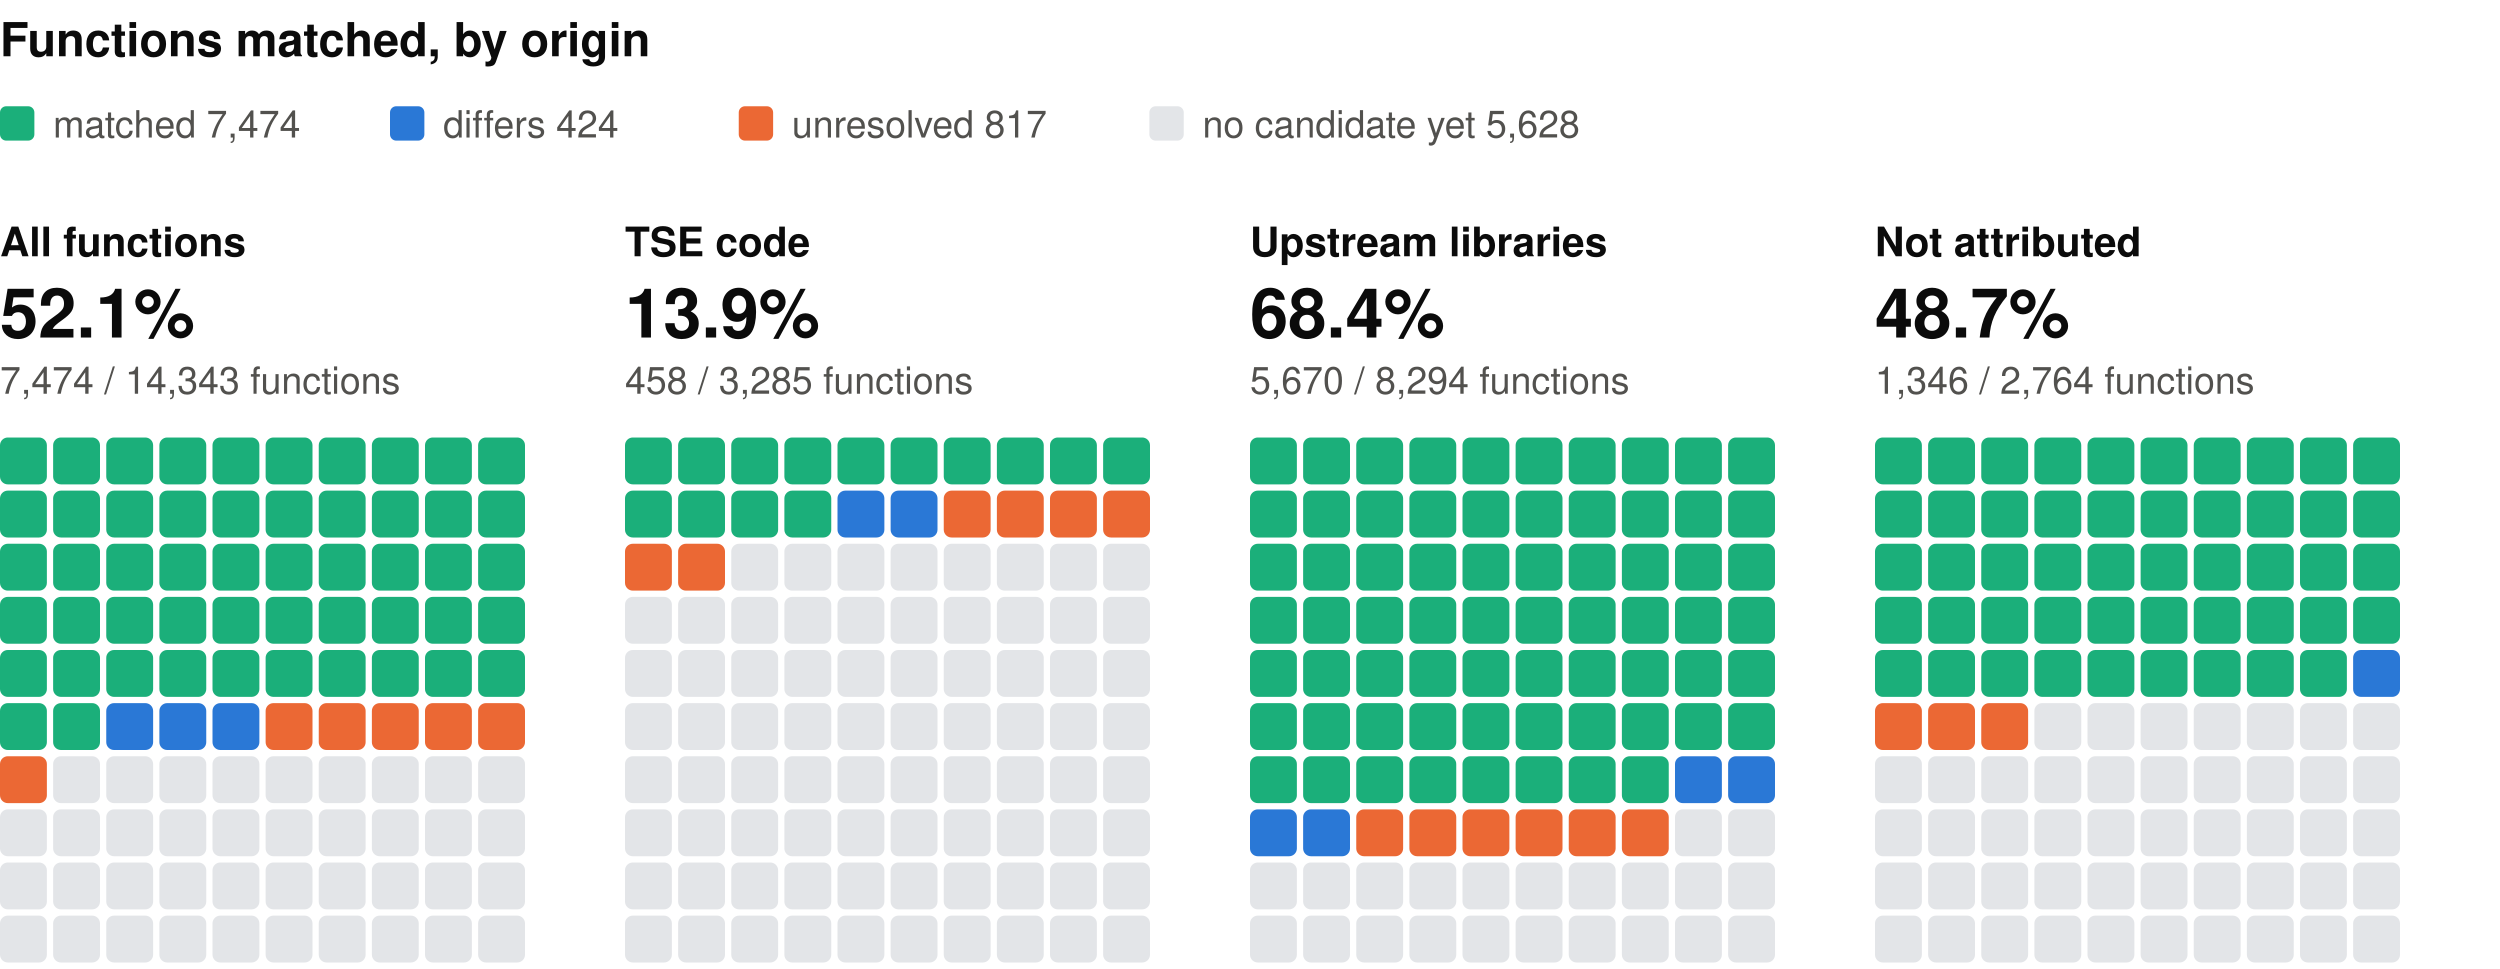
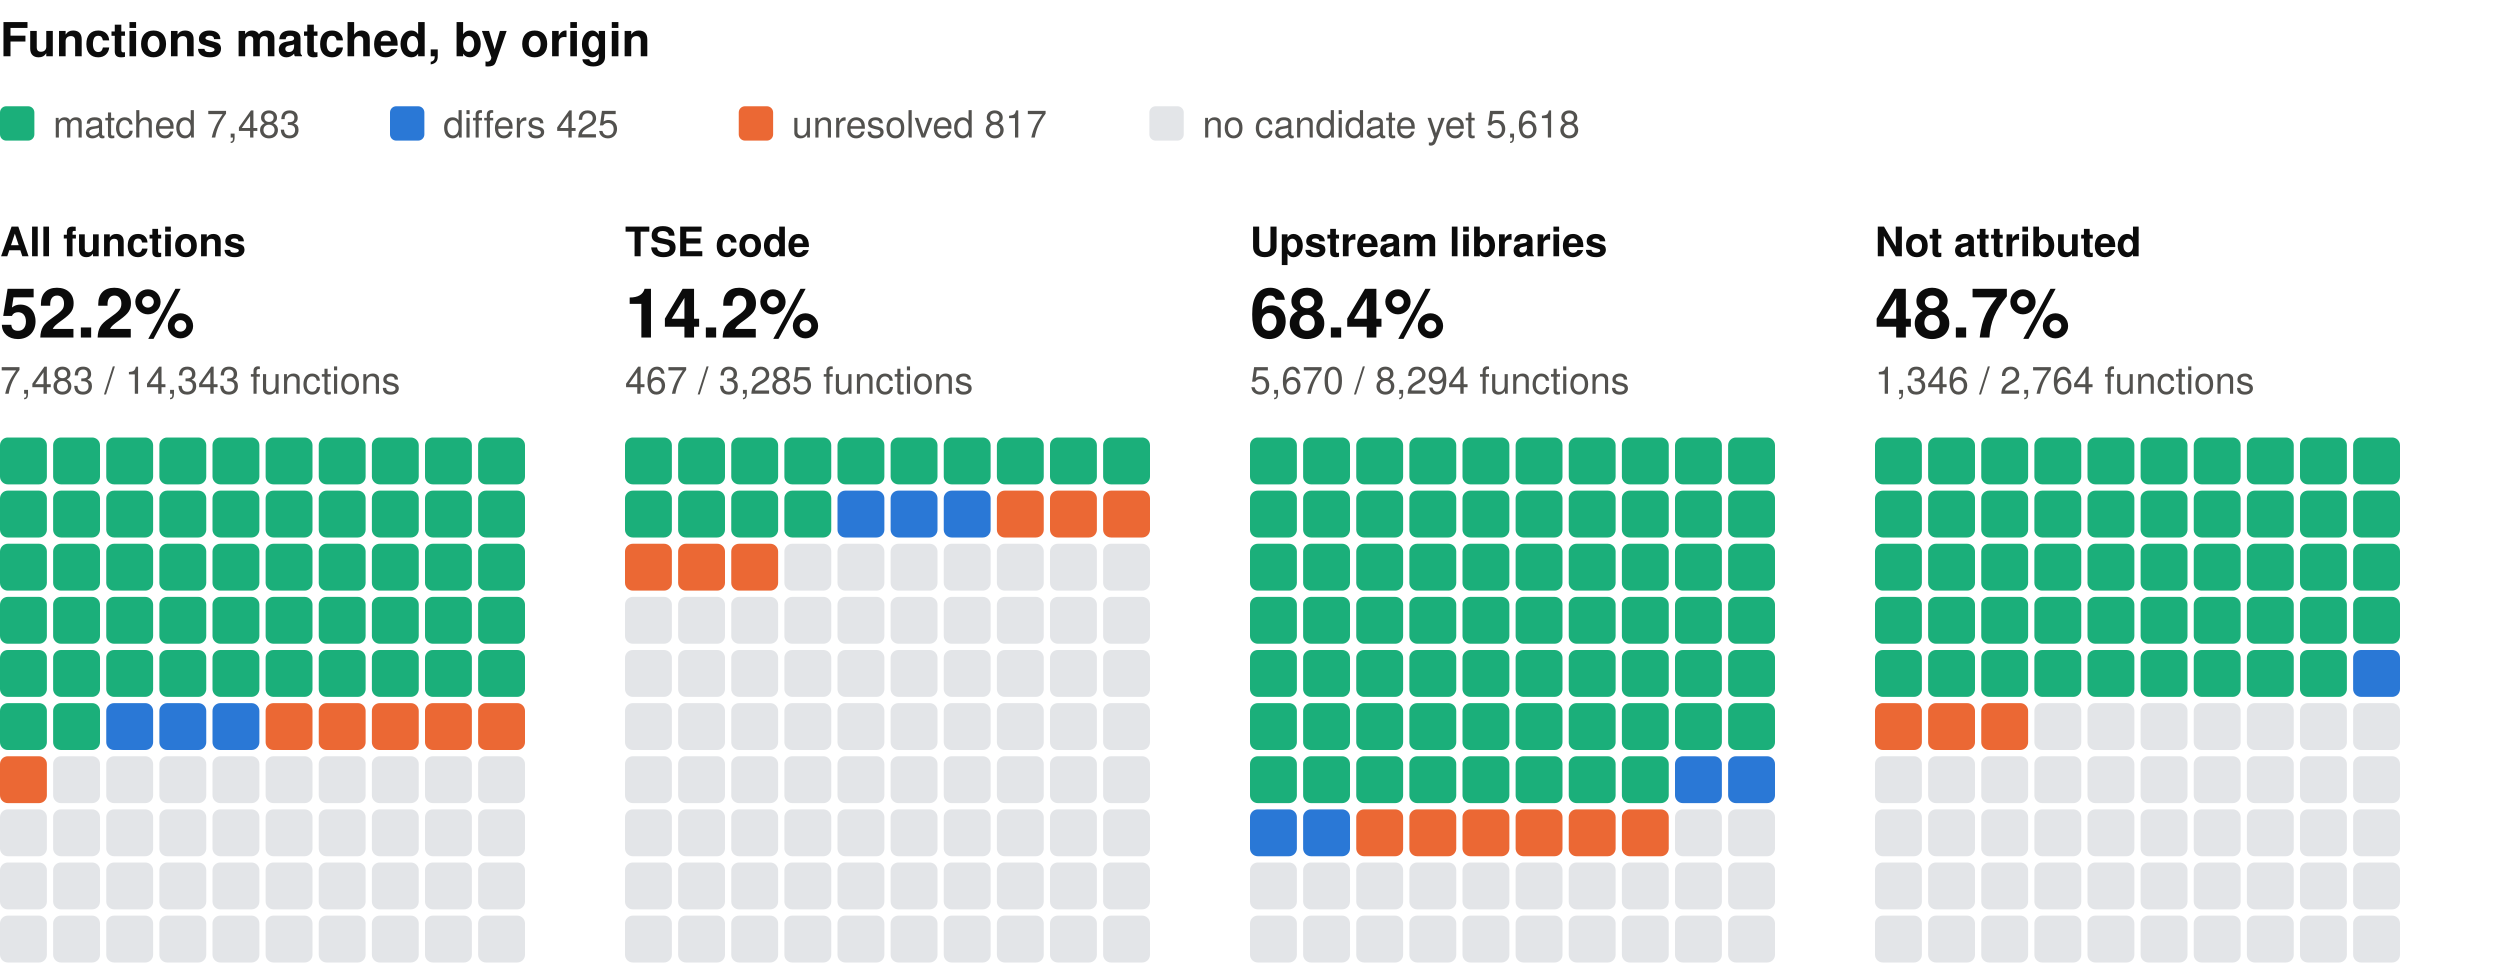
<svg xmlns="http://www.w3.org/2000/svg" width="800" height="310" viewBox="0 0 800 310" role="img" aria-label="Functions matched, by origin: one square per percent, coloured by verdict" font-family="system-ui, -apple-system, 'Segoe UI', Helvetica, Arial, sans-serif">
  <text x="0" y="18" font-size="15" fill="#0b0b0b" font-weight="600">Functions matched, by origin</text>
  <rect x="0" y="34" width="11" height="11" rx="2" fill="#1baf7a" />
-   <text x="17" y="44" font-size="12" fill="#52514e">matched 7,474</text>
+   <text x="17" y="44" font-size="12" fill="#52514e">matched 7,483</text>
  <rect x="124.8" y="34" width="11" height="11" rx="2" fill="#2a78d6" />
-   <text x="141.8" y="44" font-size="12" fill="#52514e">differs 424</text>
+   <text x="141.8" y="44" font-size="12" fill="#52514e">differs 425</text>
  <rect x="236.4" y="34" width="11" height="11" rx="2" fill="#eb6834" />
  <text x="253.4" y="44" font-size="12" fill="#52514e">unresolved 817</text>
  <rect x="367.8" y="34" width="11" height="11" rx="2" fill="#e3e5e8" />
-   <text x="384.8" y="44" font-size="12" fill="#52514e">no candidate yet 5,628</text>
+   <text x="384.8" y="44" font-size="12" fill="#52514e">no candidate yet 5,618</text>
  <text x="0" y="82" font-size="13" fill="#0b0b0b" font-weight="600">All functions</text>
-   <text x="0" y="108" font-size="22" fill="#0b0b0b" font-weight="600">52.1%</text>
-   <text x="0" y="126" font-size="12" fill="#52514e">7,474 / 14,343 functions</text>
+   <text x="0" y="108" font-size="22" fill="#0b0b0b" font-weight="600">52.2%</text>
+   <text x="0" y="126" font-size="12" fill="#52514e">7,483 / 14,343 functions</text>
  <rect x="0" y="140" width="15" height="15" rx="2.5" fill="#1baf7a" />
  <rect x="17" y="140" width="15" height="15" rx="2.5" fill="#1baf7a" />
  <rect x="34" y="140" width="15" height="15" rx="2.5" fill="#1baf7a" />
  <rect x="51" y="140" width="15" height="15" rx="2.5" fill="#1baf7a" />
  <rect x="68" y="140" width="15" height="15" rx="2.5" fill="#1baf7a" />
  <rect x="85" y="140" width="15" height="15" rx="2.5" fill="#1baf7a" />
  <rect x="102" y="140" width="15" height="15" rx="2.5" fill="#1baf7a" />
  <rect x="119" y="140" width="15" height="15" rx="2.5" fill="#1baf7a" />
  <rect x="136" y="140" width="15" height="15" rx="2.5" fill="#1baf7a" />
  <rect x="153" y="140" width="15" height="15" rx="2.5" fill="#1baf7a" />
  <rect x="0" y="157" width="15" height="15" rx="2.5" fill="#1baf7a" />
  <rect x="17" y="157" width="15" height="15" rx="2.5" fill="#1baf7a" />
  <rect x="34" y="157" width="15" height="15" rx="2.5" fill="#1baf7a" />
  <rect x="51" y="157" width="15" height="15" rx="2.5" fill="#1baf7a" />
  <rect x="68" y="157" width="15" height="15" rx="2.5" fill="#1baf7a" />
  <rect x="85" y="157" width="15" height="15" rx="2.5" fill="#1baf7a" />
  <rect x="102" y="157" width="15" height="15" rx="2.5" fill="#1baf7a" />
  <rect x="119" y="157" width="15" height="15" rx="2.5" fill="#1baf7a" />
  <rect x="136" y="157" width="15" height="15" rx="2.5" fill="#1baf7a" />
  <rect x="153" y="157" width="15" height="15" rx="2.5" fill="#1baf7a" />
  <rect x="0" y="174" width="15" height="15" rx="2.5" fill="#1baf7a" />
  <rect x="17" y="174" width="15" height="15" rx="2.5" fill="#1baf7a" />
  <rect x="34" y="174" width="15" height="15" rx="2.5" fill="#1baf7a" />
  <rect x="51" y="174" width="15" height="15" rx="2.5" fill="#1baf7a" />
  <rect x="68" y="174" width="15" height="15" rx="2.5" fill="#1baf7a" />
  <rect x="85" y="174" width="15" height="15" rx="2.5" fill="#1baf7a" />
  <rect x="102" y="174" width="15" height="15" rx="2.5" fill="#1baf7a" />
  <rect x="119" y="174" width="15" height="15" rx="2.5" fill="#1baf7a" />
  <rect x="136" y="174" width="15" height="15" rx="2.5" fill="#1baf7a" />
  <rect x="153" y="174" width="15" height="15" rx="2.5" fill="#1baf7a" />
  <rect x="0" y="191" width="15" height="15" rx="2.5" fill="#1baf7a" />
  <rect x="17" y="191" width="15" height="15" rx="2.5" fill="#1baf7a" />
  <rect x="34" y="191" width="15" height="15" rx="2.5" fill="#1baf7a" />
  <rect x="51" y="191" width="15" height="15" rx="2.5" fill="#1baf7a" />
  <rect x="68" y="191" width="15" height="15" rx="2.5" fill="#1baf7a" />
  <rect x="85" y="191" width="15" height="15" rx="2.5" fill="#1baf7a" />
  <rect x="102" y="191" width="15" height="15" rx="2.5" fill="#1baf7a" />
  <rect x="119" y="191" width="15" height="15" rx="2.5" fill="#1baf7a" />
  <rect x="136" y="191" width="15" height="15" rx="2.5" fill="#1baf7a" />
  <rect x="153" y="191" width="15" height="15" rx="2.5" fill="#1baf7a" />
  <rect x="0" y="208" width="15" height="15" rx="2.5" fill="#1baf7a" />
  <rect x="17" y="208" width="15" height="15" rx="2.5" fill="#1baf7a" />
  <rect x="34" y="208" width="15" height="15" rx="2.5" fill="#1baf7a" />
  <rect x="51" y="208" width="15" height="15" rx="2.5" fill="#1baf7a" />
  <rect x="68" y="208" width="15" height="15" rx="2.5" fill="#1baf7a" />
  <rect x="85" y="208" width="15" height="15" rx="2.5" fill="#1baf7a" />
  <rect x="102" y="208" width="15" height="15" rx="2.5" fill="#1baf7a" />
  <rect x="119" y="208" width="15" height="15" rx="2.5" fill="#1baf7a" />
  <rect x="136" y="208" width="15" height="15" rx="2.5" fill="#1baf7a" />
  <rect x="153" y="208" width="15" height="15" rx="2.5" fill="#1baf7a" />
  <rect x="0" y="225" width="15" height="15" rx="2.5" fill="#1baf7a" />
  <rect x="17" y="225" width="15" height="15" rx="2.5" fill="#1baf7a" />
  <rect x="34" y="225" width="15" height="15" rx="2.5" fill="#2a78d6" />
  <rect x="51" y="225" width="15" height="15" rx="2.5" fill="#2a78d6" />
  <rect x="68" y="225" width="15" height="15" rx="2.5" fill="#2a78d6" />
  <rect x="85" y="225" width="15" height="15" rx="2.5" fill="#eb6834" />
  <rect x="102" y="225" width="15" height="15" rx="2.5" fill="#eb6834" />
  <rect x="119" y="225" width="15" height="15" rx="2.5" fill="#eb6834" />
  <rect x="136" y="225" width="15" height="15" rx="2.5" fill="#eb6834" />
  <rect x="153" y="225" width="15" height="15" rx="2.5" fill="#eb6834" />
  <rect x="0" y="242" width="15" height="15" rx="2.5" fill="#eb6834" />
  <rect x="17" y="242" width="15" height="15" rx="2.5" fill="#e3e5e8" />
  <rect x="34" y="242" width="15" height="15" rx="2.5" fill="#e3e5e8" />
  <rect x="51" y="242" width="15" height="15" rx="2.5" fill="#e3e5e8" />
  <rect x="68" y="242" width="15" height="15" rx="2.5" fill="#e3e5e8" />
  <rect x="85" y="242" width="15" height="15" rx="2.5" fill="#e3e5e8" />
  <rect x="102" y="242" width="15" height="15" rx="2.5" fill="#e3e5e8" />
  <rect x="119" y="242" width="15" height="15" rx="2.5" fill="#e3e5e8" />
  <rect x="136" y="242" width="15" height="15" rx="2.5" fill="#e3e5e8" />
  <rect x="153" y="242" width="15" height="15" rx="2.5" fill="#e3e5e8" />
  <rect x="0" y="259" width="15" height="15" rx="2.5" fill="#e3e5e8" />
  <rect x="17" y="259" width="15" height="15" rx="2.5" fill="#e3e5e8" />
  <rect x="34" y="259" width="15" height="15" rx="2.5" fill="#e3e5e8" />
  <rect x="51" y="259" width="15" height="15" rx="2.5" fill="#e3e5e8" />
  <rect x="68" y="259" width="15" height="15" rx="2.5" fill="#e3e5e8" />
  <rect x="85" y="259" width="15" height="15" rx="2.5" fill="#e3e5e8" />
  <rect x="102" y="259" width="15" height="15" rx="2.5" fill="#e3e5e8" />
  <rect x="119" y="259" width="15" height="15" rx="2.5" fill="#e3e5e8" />
  <rect x="136" y="259" width="15" height="15" rx="2.5" fill="#e3e5e8" />
  <rect x="153" y="259" width="15" height="15" rx="2.5" fill="#e3e5e8" />
  <rect x="0" y="276" width="15" height="15" rx="2.5" fill="#e3e5e8" />
  <rect x="17" y="276" width="15" height="15" rx="2.5" fill="#e3e5e8" />
  <rect x="34" y="276" width="15" height="15" rx="2.5" fill="#e3e5e8" />
  <rect x="51" y="276" width="15" height="15" rx="2.5" fill="#e3e5e8" />
  <rect x="68" y="276" width="15" height="15" rx="2.5" fill="#e3e5e8" />
  <rect x="85" y="276" width="15" height="15" rx="2.5" fill="#e3e5e8" />
  <rect x="102" y="276" width="15" height="15" rx="2.5" fill="#e3e5e8" />
  <rect x="119" y="276" width="15" height="15" rx="2.5" fill="#e3e5e8" />
  <rect x="136" y="276" width="15" height="15" rx="2.5" fill="#e3e5e8" />
  <rect x="153" y="276" width="15" height="15" rx="2.5" fill="#e3e5e8" />
  <rect x="0" y="293" width="15" height="15" rx="2.5" fill="#e3e5e8" />
  <rect x="17" y="293" width="15" height="15" rx="2.5" fill="#e3e5e8" />
  <rect x="34" y="293" width="15" height="15" rx="2.5" fill="#e3e5e8" />
  <rect x="51" y="293" width="15" height="15" rx="2.5" fill="#e3e5e8" />
  <rect x="68" y="293" width="15" height="15" rx="2.5" fill="#e3e5e8" />
  <rect x="85" y="293" width="15" height="15" rx="2.5" fill="#e3e5e8" />
  <rect x="102" y="293" width="15" height="15" rx="2.5" fill="#e3e5e8" />
  <rect x="119" y="293" width="15" height="15" rx="2.5" fill="#e3e5e8" />
  <rect x="136" y="293" width="15" height="15" rx="2.5" fill="#e3e5e8" />
  <rect x="153" y="293" width="15" height="15" rx="2.5" fill="#e3e5e8" />
  <text x="200" y="82" font-size="13" fill="#0b0b0b" font-weight="600">TSE code</text>
-   <text x="200" y="108" font-size="22" fill="#0b0b0b" font-weight="600">13.9%</text>
-   <text x="200" y="126" font-size="12" fill="#52514e">458 / 3,285 functions</text>
+   <text x="200" y="108" font-size="22" fill="#0b0b0b" font-weight="600">14.2%</text>
+   <text x="200" y="126" font-size="12" fill="#52514e">467 / 3,285 functions</text>
  <rect x="200" y="140" width="15" height="15" rx="2.5" fill="#1baf7a" />
  <rect x="217" y="140" width="15" height="15" rx="2.5" fill="#1baf7a" />
  <rect x="234" y="140" width="15" height="15" rx="2.5" fill="#1baf7a" />
  <rect x="251" y="140" width="15" height="15" rx="2.5" fill="#1baf7a" />
  <rect x="268" y="140" width="15" height="15" rx="2.5" fill="#1baf7a" />
  <rect x="285" y="140" width="15" height="15" rx="2.5" fill="#1baf7a" />
  <rect x="302" y="140" width="15" height="15" rx="2.5" fill="#1baf7a" />
  <rect x="319" y="140" width="15" height="15" rx="2.5" fill="#1baf7a" />
  <rect x="336" y="140" width="15" height="15" rx="2.5" fill="#1baf7a" />
  <rect x="353" y="140" width="15" height="15" rx="2.5" fill="#1baf7a" />
  <rect x="200" y="157" width="15" height="15" rx="2.5" fill="#1baf7a" />
  <rect x="217" y="157" width="15" height="15" rx="2.5" fill="#1baf7a" />
  <rect x="234" y="157" width="15" height="15" rx="2.5" fill="#1baf7a" />
  <rect x="251" y="157" width="15" height="15" rx="2.5" fill="#1baf7a" />
  <rect x="268" y="157" width="15" height="15" rx="2.5" fill="#2a78d6" />
  <rect x="285" y="157" width="15" height="15" rx="2.5" fill="#2a78d6" />
-   <rect x="302" y="157" width="15" height="15" rx="2.5" fill="#eb6834" />
+   <rect x="302" y="157" width="15" height="15" rx="2.5" fill="#2a78d6" />
  <rect x="319" y="157" width="15" height="15" rx="2.5" fill="#eb6834" />
  <rect x="336" y="157" width="15" height="15" rx="2.5" fill="#eb6834" />
  <rect x="353" y="157" width="15" height="15" rx="2.5" fill="#eb6834" />
  <rect x="200" y="174" width="15" height="15" rx="2.5" fill="#eb6834" />
  <rect x="217" y="174" width="15" height="15" rx="2.5" fill="#eb6834" />
-   <rect x="234" y="174" width="15" height="15" rx="2.5" fill="#e3e5e8" />
+   <rect x="234" y="174" width="15" height="15" rx="2.5" fill="#eb6834" />
  <rect x="251" y="174" width="15" height="15" rx="2.5" fill="#e3e5e8" />
  <rect x="268" y="174" width="15" height="15" rx="2.5" fill="#e3e5e8" />
  <rect x="285" y="174" width="15" height="15" rx="2.5" fill="#e3e5e8" />
  <rect x="302" y="174" width="15" height="15" rx="2.5" fill="#e3e5e8" />
  <rect x="319" y="174" width="15" height="15" rx="2.5" fill="#e3e5e8" />
  <rect x="336" y="174" width="15" height="15" rx="2.5" fill="#e3e5e8" />
  <rect x="353" y="174" width="15" height="15" rx="2.5" fill="#e3e5e8" />
  <rect x="200" y="191" width="15" height="15" rx="2.5" fill="#e3e5e8" />
  <rect x="217" y="191" width="15" height="15" rx="2.5" fill="#e3e5e8" />
  <rect x="234" y="191" width="15" height="15" rx="2.5" fill="#e3e5e8" />
  <rect x="251" y="191" width="15" height="15" rx="2.5" fill="#e3e5e8" />
  <rect x="268" y="191" width="15" height="15" rx="2.5" fill="#e3e5e8" />
  <rect x="285" y="191" width="15" height="15" rx="2.5" fill="#e3e5e8" />
  <rect x="302" y="191" width="15" height="15" rx="2.5" fill="#e3e5e8" />
  <rect x="319" y="191" width="15" height="15" rx="2.5" fill="#e3e5e8" />
  <rect x="336" y="191" width="15" height="15" rx="2.5" fill="#e3e5e8" />
  <rect x="353" y="191" width="15" height="15" rx="2.5" fill="#e3e5e8" />
  <rect x="200" y="208" width="15" height="15" rx="2.5" fill="#e3e5e8" />
  <rect x="217" y="208" width="15" height="15" rx="2.5" fill="#e3e5e8" />
  <rect x="234" y="208" width="15" height="15" rx="2.5" fill="#e3e5e8" />
  <rect x="251" y="208" width="15" height="15" rx="2.5" fill="#e3e5e8" />
  <rect x="268" y="208" width="15" height="15" rx="2.5" fill="#e3e5e8" />
  <rect x="285" y="208" width="15" height="15" rx="2.5" fill="#e3e5e8" />
  <rect x="302" y="208" width="15" height="15" rx="2.5" fill="#e3e5e8" />
  <rect x="319" y="208" width="15" height="15" rx="2.5" fill="#e3e5e8" />
  <rect x="336" y="208" width="15" height="15" rx="2.5" fill="#e3e5e8" />
  <rect x="353" y="208" width="15" height="15" rx="2.5" fill="#e3e5e8" />
  <rect x="200" y="225" width="15" height="15" rx="2.5" fill="#e3e5e8" />
  <rect x="217" y="225" width="15" height="15" rx="2.5" fill="#e3e5e8" />
  <rect x="234" y="225" width="15" height="15" rx="2.5" fill="#e3e5e8" />
  <rect x="251" y="225" width="15" height="15" rx="2.5" fill="#e3e5e8" />
  <rect x="268" y="225" width="15" height="15" rx="2.5" fill="#e3e5e8" />
  <rect x="285" y="225" width="15" height="15" rx="2.5" fill="#e3e5e8" />
  <rect x="302" y="225" width="15" height="15" rx="2.5" fill="#e3e5e8" />
  <rect x="319" y="225" width="15" height="15" rx="2.5" fill="#e3e5e8" />
  <rect x="336" y="225" width="15" height="15" rx="2.5" fill="#e3e5e8" />
  <rect x="353" y="225" width="15" height="15" rx="2.5" fill="#e3e5e8" />
  <rect x="200" y="242" width="15" height="15" rx="2.5" fill="#e3e5e8" />
  <rect x="217" y="242" width="15" height="15" rx="2.5" fill="#e3e5e8" />
  <rect x="234" y="242" width="15" height="15" rx="2.5" fill="#e3e5e8" />
  <rect x="251" y="242" width="15" height="15" rx="2.5" fill="#e3e5e8" />
  <rect x="268" y="242" width="15" height="15" rx="2.5" fill="#e3e5e8" />
  <rect x="285" y="242" width="15" height="15" rx="2.5" fill="#e3e5e8" />
  <rect x="302" y="242" width="15" height="15" rx="2.5" fill="#e3e5e8" />
  <rect x="319" y="242" width="15" height="15" rx="2.5" fill="#e3e5e8" />
  <rect x="336" y="242" width="15" height="15" rx="2.5" fill="#e3e5e8" />
  <rect x="353" y="242" width="15" height="15" rx="2.5" fill="#e3e5e8" />
  <rect x="200" y="259" width="15" height="15" rx="2.5" fill="#e3e5e8" />
  <rect x="217" y="259" width="15" height="15" rx="2.5" fill="#e3e5e8" />
  <rect x="234" y="259" width="15" height="15" rx="2.5" fill="#e3e5e8" />
  <rect x="251" y="259" width="15" height="15" rx="2.5" fill="#e3e5e8" />
  <rect x="268" y="259" width="15" height="15" rx="2.5" fill="#e3e5e8" />
  <rect x="285" y="259" width="15" height="15" rx="2.5" fill="#e3e5e8" />
  <rect x="302" y="259" width="15" height="15" rx="2.5" fill="#e3e5e8" />
  <rect x="319" y="259" width="15" height="15" rx="2.5" fill="#e3e5e8" />
  <rect x="336" y="259" width="15" height="15" rx="2.5" fill="#e3e5e8" />
  <rect x="353" y="259" width="15" height="15" rx="2.5" fill="#e3e5e8" />
  <rect x="200" y="276" width="15" height="15" rx="2.5" fill="#e3e5e8" />
  <rect x="217" y="276" width="15" height="15" rx="2.5" fill="#e3e5e8" />
  <rect x="234" y="276" width="15" height="15" rx="2.5" fill="#e3e5e8" />
  <rect x="251" y="276" width="15" height="15" rx="2.5" fill="#e3e5e8" />
  <rect x="268" y="276" width="15" height="15" rx="2.5" fill="#e3e5e8" />
  <rect x="285" y="276" width="15" height="15" rx="2.5" fill="#e3e5e8" />
  <rect x="302" y="276" width="15" height="15" rx="2.5" fill="#e3e5e8" />
  <rect x="319" y="276" width="15" height="15" rx="2.5" fill="#e3e5e8" />
  <rect x="336" y="276" width="15" height="15" rx="2.5" fill="#e3e5e8" />
  <rect x="353" y="276" width="15" height="15" rx="2.5" fill="#e3e5e8" />
  <rect x="200" y="293" width="15" height="15" rx="2.5" fill="#e3e5e8" />
  <rect x="217" y="293" width="15" height="15" rx="2.5" fill="#e3e5e8" />
  <rect x="234" y="293" width="15" height="15" rx="2.5" fill="#e3e5e8" />
  <rect x="251" y="293" width="15" height="15" rx="2.5" fill="#e3e5e8" />
  <rect x="268" y="293" width="15" height="15" rx="2.5" fill="#e3e5e8" />
  <rect x="285" y="293" width="15" height="15" rx="2.5" fill="#e3e5e8" />
  <rect x="302" y="293" width="15" height="15" rx="2.5" fill="#e3e5e8" />
  <rect x="319" y="293" width="15" height="15" rx="2.5" fill="#e3e5e8" />
  <rect x="336" y="293" width="15" height="15" rx="2.5" fill="#e3e5e8" />
  <rect x="353" y="293" width="15" height="15" rx="2.5" fill="#e3e5e8" />
  <text x="400" y="82" font-size="13" fill="#0b0b0b" font-weight="600">Upstream libraries</text>
  <text x="400" y="108" font-size="22" fill="#0b0b0b" font-weight="600">68.4%</text>
  <text x="400" y="126" font-size="12" fill="#52514e">5,670 / 8,294 functions</text>
  <rect x="400" y="140" width="15" height="15" rx="2.5" fill="#1baf7a" />
  <rect x="417" y="140" width="15" height="15" rx="2.5" fill="#1baf7a" />
  <rect x="434" y="140" width="15" height="15" rx="2.5" fill="#1baf7a" />
  <rect x="451" y="140" width="15" height="15" rx="2.5" fill="#1baf7a" />
  <rect x="468" y="140" width="15" height="15" rx="2.5" fill="#1baf7a" />
  <rect x="485" y="140" width="15" height="15" rx="2.5" fill="#1baf7a" />
  <rect x="502" y="140" width="15" height="15" rx="2.5" fill="#1baf7a" />
  <rect x="519" y="140" width="15" height="15" rx="2.5" fill="#1baf7a" />
  <rect x="536" y="140" width="15" height="15" rx="2.5" fill="#1baf7a" />
  <rect x="553" y="140" width="15" height="15" rx="2.5" fill="#1baf7a" />
  <rect x="400" y="157" width="15" height="15" rx="2.5" fill="#1baf7a" />
  <rect x="417" y="157" width="15" height="15" rx="2.5" fill="#1baf7a" />
  <rect x="434" y="157" width="15" height="15" rx="2.5" fill="#1baf7a" />
  <rect x="451" y="157" width="15" height="15" rx="2.5" fill="#1baf7a" />
  <rect x="468" y="157" width="15" height="15" rx="2.5" fill="#1baf7a" />
  <rect x="485" y="157" width="15" height="15" rx="2.5" fill="#1baf7a" />
  <rect x="502" y="157" width="15" height="15" rx="2.5" fill="#1baf7a" />
  <rect x="519" y="157" width="15" height="15" rx="2.5" fill="#1baf7a" />
  <rect x="536" y="157" width="15" height="15" rx="2.5" fill="#1baf7a" />
  <rect x="553" y="157" width="15" height="15" rx="2.5" fill="#1baf7a" />
  <rect x="400" y="174" width="15" height="15" rx="2.5" fill="#1baf7a" />
  <rect x="417" y="174" width="15" height="15" rx="2.5" fill="#1baf7a" />
  <rect x="434" y="174" width="15" height="15" rx="2.5" fill="#1baf7a" />
  <rect x="451" y="174" width="15" height="15" rx="2.5" fill="#1baf7a" />
  <rect x="468" y="174" width="15" height="15" rx="2.5" fill="#1baf7a" />
  <rect x="485" y="174" width="15" height="15" rx="2.5" fill="#1baf7a" />
  <rect x="502" y="174" width="15" height="15" rx="2.5" fill="#1baf7a" />
  <rect x="519" y="174" width="15" height="15" rx="2.5" fill="#1baf7a" />
  <rect x="536" y="174" width="15" height="15" rx="2.5" fill="#1baf7a" />
  <rect x="553" y="174" width="15" height="15" rx="2.5" fill="#1baf7a" />
  <rect x="400" y="191" width="15" height="15" rx="2.5" fill="#1baf7a" />
  <rect x="417" y="191" width="15" height="15" rx="2.5" fill="#1baf7a" />
  <rect x="434" y="191" width="15" height="15" rx="2.5" fill="#1baf7a" />
  <rect x="451" y="191" width="15" height="15" rx="2.5" fill="#1baf7a" />
  <rect x="468" y="191" width="15" height="15" rx="2.5" fill="#1baf7a" />
  <rect x="485" y="191" width="15" height="15" rx="2.5" fill="#1baf7a" />
  <rect x="502" y="191" width="15" height="15" rx="2.5" fill="#1baf7a" />
  <rect x="519" y="191" width="15" height="15" rx="2.5" fill="#1baf7a" />
  <rect x="536" y="191" width="15" height="15" rx="2.5" fill="#1baf7a" />
  <rect x="553" y="191" width="15" height="15" rx="2.5" fill="#1baf7a" />
  <rect x="400" y="208" width="15" height="15" rx="2.5" fill="#1baf7a" />
  <rect x="417" y="208" width="15" height="15" rx="2.5" fill="#1baf7a" />
  <rect x="434" y="208" width="15" height="15" rx="2.5" fill="#1baf7a" />
  <rect x="451" y="208" width="15" height="15" rx="2.5" fill="#1baf7a" />
  <rect x="468" y="208" width="15" height="15" rx="2.5" fill="#1baf7a" />
  <rect x="485" y="208" width="15" height="15" rx="2.5" fill="#1baf7a" />
  <rect x="502" y="208" width="15" height="15" rx="2.5" fill="#1baf7a" />
  <rect x="519" y="208" width="15" height="15" rx="2.5" fill="#1baf7a" />
  <rect x="536" y="208" width="15" height="15" rx="2.5" fill="#1baf7a" />
  <rect x="553" y="208" width="15" height="15" rx="2.5" fill="#1baf7a" />
  <rect x="400" y="225" width="15" height="15" rx="2.5" fill="#1baf7a" />
  <rect x="417" y="225" width="15" height="15" rx="2.5" fill="#1baf7a" />
  <rect x="434" y="225" width="15" height="15" rx="2.5" fill="#1baf7a" />
  <rect x="451" y="225" width="15" height="15" rx="2.5" fill="#1baf7a" />
  <rect x="468" y="225" width="15" height="15" rx="2.5" fill="#1baf7a" />
  <rect x="485" y="225" width="15" height="15" rx="2.5" fill="#1baf7a" />
  <rect x="502" y="225" width="15" height="15" rx="2.5" fill="#1baf7a" />
  <rect x="519" y="225" width="15" height="15" rx="2.5" fill="#1baf7a" />
  <rect x="536" y="225" width="15" height="15" rx="2.5" fill="#1baf7a" />
  <rect x="553" y="225" width="15" height="15" rx="2.5" fill="#1baf7a" />
  <rect x="400" y="242" width="15" height="15" rx="2.5" fill="#1baf7a" />
  <rect x="417" y="242" width="15" height="15" rx="2.5" fill="#1baf7a" />
  <rect x="434" y="242" width="15" height="15" rx="2.5" fill="#1baf7a" />
  <rect x="451" y="242" width="15" height="15" rx="2.5" fill="#1baf7a" />
  <rect x="468" y="242" width="15" height="15" rx="2.5" fill="#1baf7a" />
  <rect x="485" y="242" width="15" height="15" rx="2.5" fill="#1baf7a" />
  <rect x="502" y="242" width="15" height="15" rx="2.5" fill="#1baf7a" />
  <rect x="519" y="242" width="15" height="15" rx="2.5" fill="#1baf7a" />
  <rect x="536" y="242" width="15" height="15" rx="2.5" fill="#2a78d6" />
  <rect x="553" y="242" width="15" height="15" rx="2.5" fill="#2a78d6" />
  <rect x="400" y="259" width="15" height="15" rx="2.5" fill="#2a78d6" />
  <rect x="417" y="259" width="15" height="15" rx="2.5" fill="#2a78d6" />
  <rect x="434" y="259" width="15" height="15" rx="2.5" fill="#eb6834" />
  <rect x="451" y="259" width="15" height="15" rx="2.5" fill="#eb6834" />
  <rect x="468" y="259" width="15" height="15" rx="2.5" fill="#eb6834" />
  <rect x="485" y="259" width="15" height="15" rx="2.5" fill="#eb6834" />
  <rect x="502" y="259" width="15" height="15" rx="2.5" fill="#eb6834" />
  <rect x="519" y="259" width="15" height="15" rx="2.5" fill="#eb6834" />
  <rect x="536" y="259" width="15" height="15" rx="2.5" fill="#e3e5e8" />
  <rect x="553" y="259" width="15" height="15" rx="2.5" fill="#e3e5e8" />
  <rect x="400" y="276" width="15" height="15" rx="2.5" fill="#e3e5e8" />
  <rect x="417" y="276" width="15" height="15" rx="2.5" fill="#e3e5e8" />
  <rect x="434" y="276" width="15" height="15" rx="2.5" fill="#e3e5e8" />
  <rect x="451" y="276" width="15" height="15" rx="2.5" fill="#e3e5e8" />
  <rect x="468" y="276" width="15" height="15" rx="2.5" fill="#e3e5e8" />
  <rect x="485" y="276" width="15" height="15" rx="2.5" fill="#e3e5e8" />
  <rect x="502" y="276" width="15" height="15" rx="2.5" fill="#e3e5e8" />
  <rect x="519" y="276" width="15" height="15" rx="2.5" fill="#e3e5e8" />
  <rect x="536" y="276" width="15" height="15" rx="2.5" fill="#e3e5e8" />
  <rect x="553" y="276" width="15" height="15" rx="2.5" fill="#e3e5e8" />
  <rect x="400" y="293" width="15" height="15" rx="2.5" fill="#e3e5e8" />
  <rect x="417" y="293" width="15" height="15" rx="2.5" fill="#e3e5e8" />
  <rect x="434" y="293" width="15" height="15" rx="2.5" fill="#e3e5e8" />
  <rect x="451" y="293" width="15" height="15" rx="2.5" fill="#e3e5e8" />
  <rect x="468" y="293" width="15" height="15" rx="2.5" fill="#e3e5e8" />
  <rect x="485" y="293" width="15" height="15" rx="2.5" fill="#e3e5e8" />
  <rect x="502" y="293" width="15" height="15" rx="2.5" fill="#e3e5e8" />
  <rect x="519" y="293" width="15" height="15" rx="2.5" fill="#e3e5e8" />
  <rect x="536" y="293" width="15" height="15" rx="2.5" fill="#e3e5e8" />
  <rect x="553" y="293" width="15" height="15" rx="2.5" fill="#e3e5e8" />
  <text x="600" y="82" font-size="13" fill="#0b0b0b" font-weight="600">Not attributed</text>
  <text x="600" y="108" font-size="22" fill="#0b0b0b" font-weight="600">48.7%</text>
  <text x="600" y="126" font-size="12" fill="#52514e">1,346 / 2,764 functions</text>
  <rect x="600" y="140" width="15" height="15" rx="2.5" fill="#1baf7a" />
  <rect x="617" y="140" width="15" height="15" rx="2.5" fill="#1baf7a" />
  <rect x="634" y="140" width="15" height="15" rx="2.5" fill="#1baf7a" />
  <rect x="651" y="140" width="15" height="15" rx="2.5" fill="#1baf7a" />
  <rect x="668" y="140" width="15" height="15" rx="2.5" fill="#1baf7a" />
  <rect x="685" y="140" width="15" height="15" rx="2.5" fill="#1baf7a" />
  <rect x="702" y="140" width="15" height="15" rx="2.5" fill="#1baf7a" />
  <rect x="719" y="140" width="15" height="15" rx="2.5" fill="#1baf7a" />
  <rect x="736" y="140" width="15" height="15" rx="2.5" fill="#1baf7a" />
  <rect x="753" y="140" width="15" height="15" rx="2.5" fill="#1baf7a" />
  <rect x="600" y="157" width="15" height="15" rx="2.5" fill="#1baf7a" />
  <rect x="617" y="157" width="15" height="15" rx="2.5" fill="#1baf7a" />
  <rect x="634" y="157" width="15" height="15" rx="2.5" fill="#1baf7a" />
  <rect x="651" y="157" width="15" height="15" rx="2.5" fill="#1baf7a" />
  <rect x="668" y="157" width="15" height="15" rx="2.5" fill="#1baf7a" />
  <rect x="685" y="157" width="15" height="15" rx="2.5" fill="#1baf7a" />
  <rect x="702" y="157" width="15" height="15" rx="2.5" fill="#1baf7a" />
  <rect x="719" y="157" width="15" height="15" rx="2.5" fill="#1baf7a" />
  <rect x="736" y="157" width="15" height="15" rx="2.5" fill="#1baf7a" />
  <rect x="753" y="157" width="15" height="15" rx="2.5" fill="#1baf7a" />
  <rect x="600" y="174" width="15" height="15" rx="2.5" fill="#1baf7a" />
  <rect x="617" y="174" width="15" height="15" rx="2.5" fill="#1baf7a" />
  <rect x="634" y="174" width="15" height="15" rx="2.5" fill="#1baf7a" />
  <rect x="651" y="174" width="15" height="15" rx="2.5" fill="#1baf7a" />
  <rect x="668" y="174" width="15" height="15" rx="2.5" fill="#1baf7a" />
  <rect x="685" y="174" width="15" height="15" rx="2.5" fill="#1baf7a" />
  <rect x="702" y="174" width="15" height="15" rx="2.5" fill="#1baf7a" />
  <rect x="719" y="174" width="15" height="15" rx="2.5" fill="#1baf7a" />
  <rect x="736" y="174" width="15" height="15" rx="2.5" fill="#1baf7a" />
  <rect x="753" y="174" width="15" height="15" rx="2.5" fill="#1baf7a" />
  <rect x="600" y="191" width="15" height="15" rx="2.5" fill="#1baf7a" />
  <rect x="617" y="191" width="15" height="15" rx="2.5" fill="#1baf7a" />
  <rect x="634" y="191" width="15" height="15" rx="2.5" fill="#1baf7a" />
  <rect x="651" y="191" width="15" height="15" rx="2.5" fill="#1baf7a" />
  <rect x="668" y="191" width="15" height="15" rx="2.5" fill="#1baf7a" />
  <rect x="685" y="191" width="15" height="15" rx="2.5" fill="#1baf7a" />
  <rect x="702" y="191" width="15" height="15" rx="2.5" fill="#1baf7a" />
  <rect x="719" y="191" width="15" height="15" rx="2.5" fill="#1baf7a" />
  <rect x="736" y="191" width="15" height="15" rx="2.5" fill="#1baf7a" />
  <rect x="753" y="191" width="15" height="15" rx="2.5" fill="#1baf7a" />
  <rect x="600" y="208" width="15" height="15" rx="2.5" fill="#1baf7a" />
  <rect x="617" y="208" width="15" height="15" rx="2.5" fill="#1baf7a" />
  <rect x="634" y="208" width="15" height="15" rx="2.5" fill="#1baf7a" />
  <rect x="651" y="208" width="15" height="15" rx="2.5" fill="#1baf7a" />
  <rect x="668" y="208" width="15" height="15" rx="2.5" fill="#1baf7a" />
  <rect x="685" y="208" width="15" height="15" rx="2.5" fill="#1baf7a" />
  <rect x="702" y="208" width="15" height="15" rx="2.5" fill="#1baf7a" />
  <rect x="719" y="208" width="15" height="15" rx="2.5" fill="#1baf7a" />
  <rect x="736" y="208" width="15" height="15" rx="2.5" fill="#1baf7a" />
  <rect x="753" y="208" width="15" height="15" rx="2.5" fill="#2a78d6" />
  <rect x="600" y="225" width="15" height="15" rx="2.5" fill="#eb6834" />
  <rect x="617" y="225" width="15" height="15" rx="2.5" fill="#eb6834" />
  <rect x="634" y="225" width="15" height="15" rx="2.5" fill="#eb6834" />
  <rect x="651" y="225" width="15" height="15" rx="2.5" fill="#e3e5e8" />
  <rect x="668" y="225" width="15" height="15" rx="2.5" fill="#e3e5e8" />
  <rect x="685" y="225" width="15" height="15" rx="2.5" fill="#e3e5e8" />
  <rect x="702" y="225" width="15" height="15" rx="2.5" fill="#e3e5e8" />
  <rect x="719" y="225" width="15" height="15" rx="2.5" fill="#e3e5e8" />
  <rect x="736" y="225" width="15" height="15" rx="2.5" fill="#e3e5e8" />
  <rect x="753" y="225" width="15" height="15" rx="2.5" fill="#e3e5e8" />
  <rect x="600" y="242" width="15" height="15" rx="2.5" fill="#e3e5e8" />
  <rect x="617" y="242" width="15" height="15" rx="2.5" fill="#e3e5e8" />
  <rect x="634" y="242" width="15" height="15" rx="2.5" fill="#e3e5e8" />
  <rect x="651" y="242" width="15" height="15" rx="2.5" fill="#e3e5e8" />
  <rect x="668" y="242" width="15" height="15" rx="2.5" fill="#e3e5e8" />
  <rect x="685" y="242" width="15" height="15" rx="2.5" fill="#e3e5e8" />
  <rect x="702" y="242" width="15" height="15" rx="2.5" fill="#e3e5e8" />
  <rect x="719" y="242" width="15" height="15" rx="2.5" fill="#e3e5e8" />
  <rect x="736" y="242" width="15" height="15" rx="2.5" fill="#e3e5e8" />
  <rect x="753" y="242" width="15" height="15" rx="2.5" fill="#e3e5e8" />
  <rect x="600" y="259" width="15" height="15" rx="2.5" fill="#e3e5e8" />
  <rect x="617" y="259" width="15" height="15" rx="2.5" fill="#e3e5e8" />
  <rect x="634" y="259" width="15" height="15" rx="2.5" fill="#e3e5e8" />
  <rect x="651" y="259" width="15" height="15" rx="2.5" fill="#e3e5e8" />
  <rect x="668" y="259" width="15" height="15" rx="2.5" fill="#e3e5e8" />
  <rect x="685" y="259" width="15" height="15" rx="2.5" fill="#e3e5e8" />
  <rect x="702" y="259" width="15" height="15" rx="2.5" fill="#e3e5e8" />
  <rect x="719" y="259" width="15" height="15" rx="2.5" fill="#e3e5e8" />
  <rect x="736" y="259" width="15" height="15" rx="2.5" fill="#e3e5e8" />
  <rect x="753" y="259" width="15" height="15" rx="2.5" fill="#e3e5e8" />
  <rect x="600" y="276" width="15" height="15" rx="2.5" fill="#e3e5e8" />
  <rect x="617" y="276" width="15" height="15" rx="2.5" fill="#e3e5e8" />
  <rect x="634" y="276" width="15" height="15" rx="2.5" fill="#e3e5e8" />
  <rect x="651" y="276" width="15" height="15" rx="2.5" fill="#e3e5e8" />
  <rect x="668" y="276" width="15" height="15" rx="2.5" fill="#e3e5e8" />
  <rect x="685" y="276" width="15" height="15" rx="2.5" fill="#e3e5e8" />
  <rect x="702" y="276" width="15" height="15" rx="2.5" fill="#e3e5e8" />
  <rect x="719" y="276" width="15" height="15" rx="2.5" fill="#e3e5e8" />
  <rect x="736" y="276" width="15" height="15" rx="2.5" fill="#e3e5e8" />
  <rect x="753" y="276" width="15" height="15" rx="2.5" fill="#e3e5e8" />
  <rect x="600" y="293" width="15" height="15" rx="2.5" fill="#e3e5e8" />
  <rect x="617" y="293" width="15" height="15" rx="2.5" fill="#e3e5e8" />
  <rect x="634" y="293" width="15" height="15" rx="2.5" fill="#e3e5e8" />
  <rect x="651" y="293" width="15" height="15" rx="2.5" fill="#e3e5e8" />
  <rect x="668" y="293" width="15" height="15" rx="2.5" fill="#e3e5e8" />
  <rect x="685" y="293" width="15" height="15" rx="2.5" fill="#e3e5e8" />
  <rect x="702" y="293" width="15" height="15" rx="2.5" fill="#e3e5e8" />
  <rect x="719" y="293" width="15" height="15" rx="2.5" fill="#e3e5e8" />
  <rect x="736" y="293" width="15" height="15" rx="2.5" fill="#e3e5e8" />
  <rect x="753" y="293" width="15" height="15" rx="2.5" fill="#e3e5e8" />
</svg>
